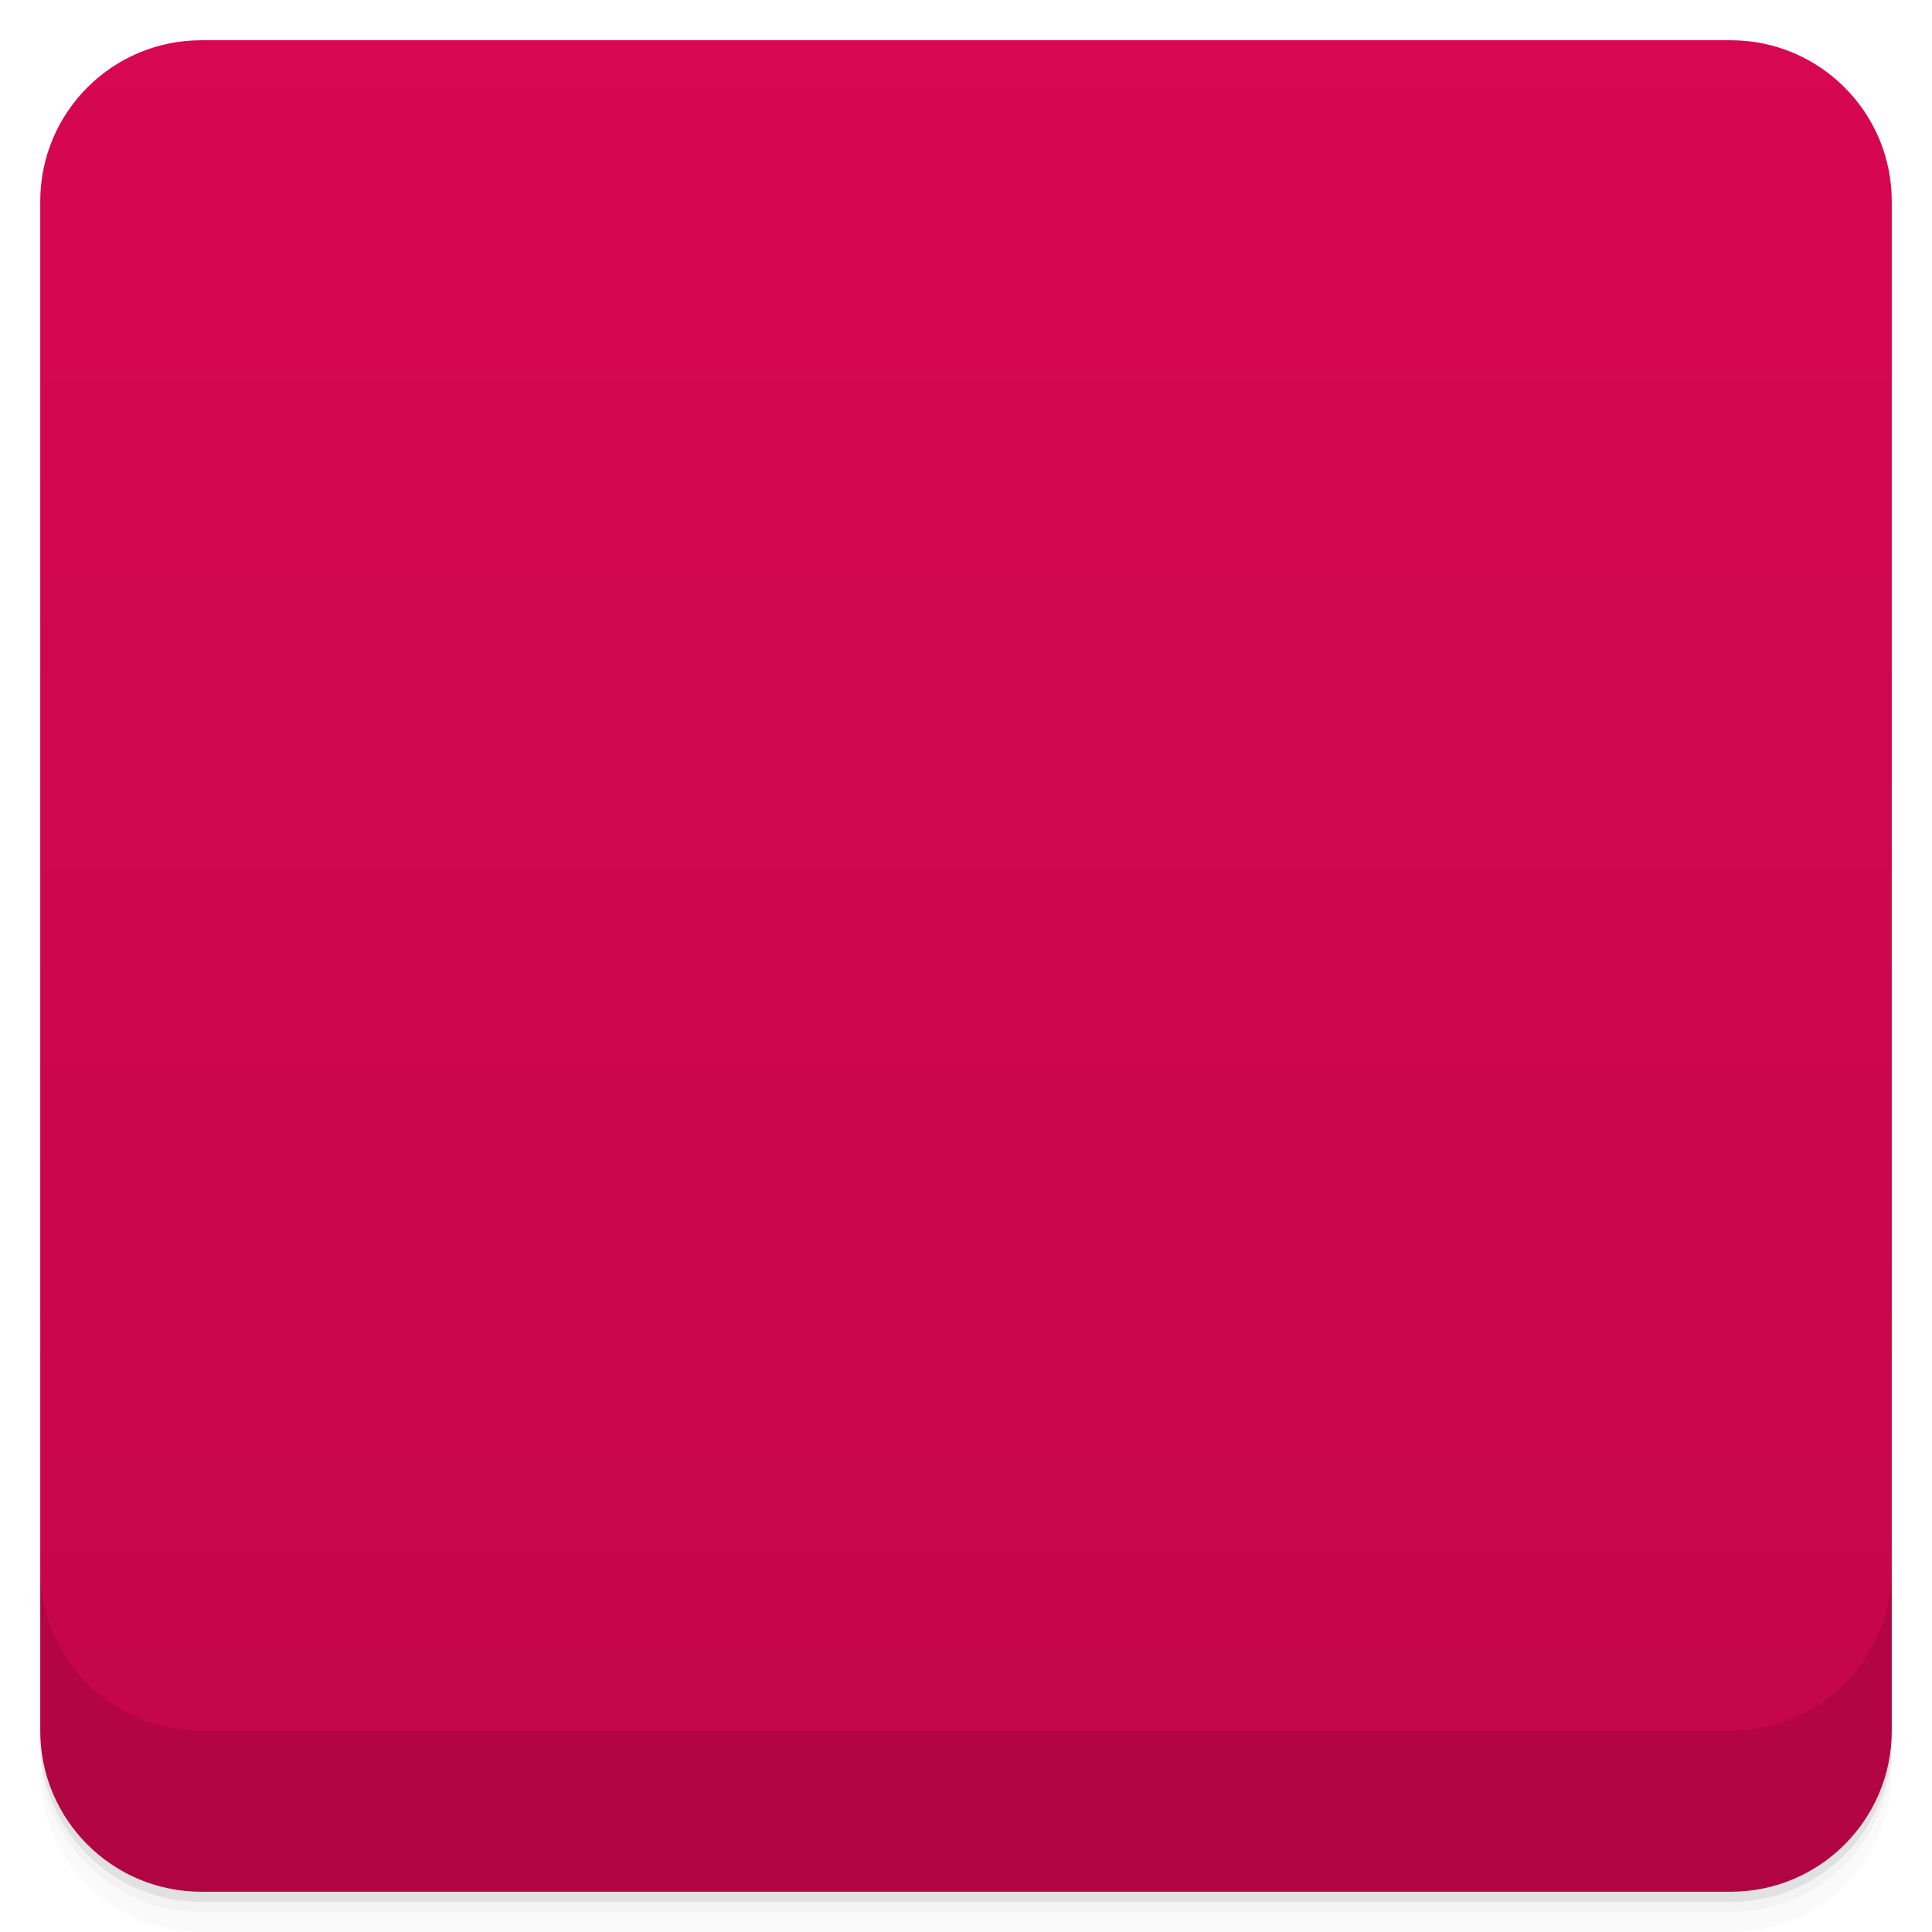
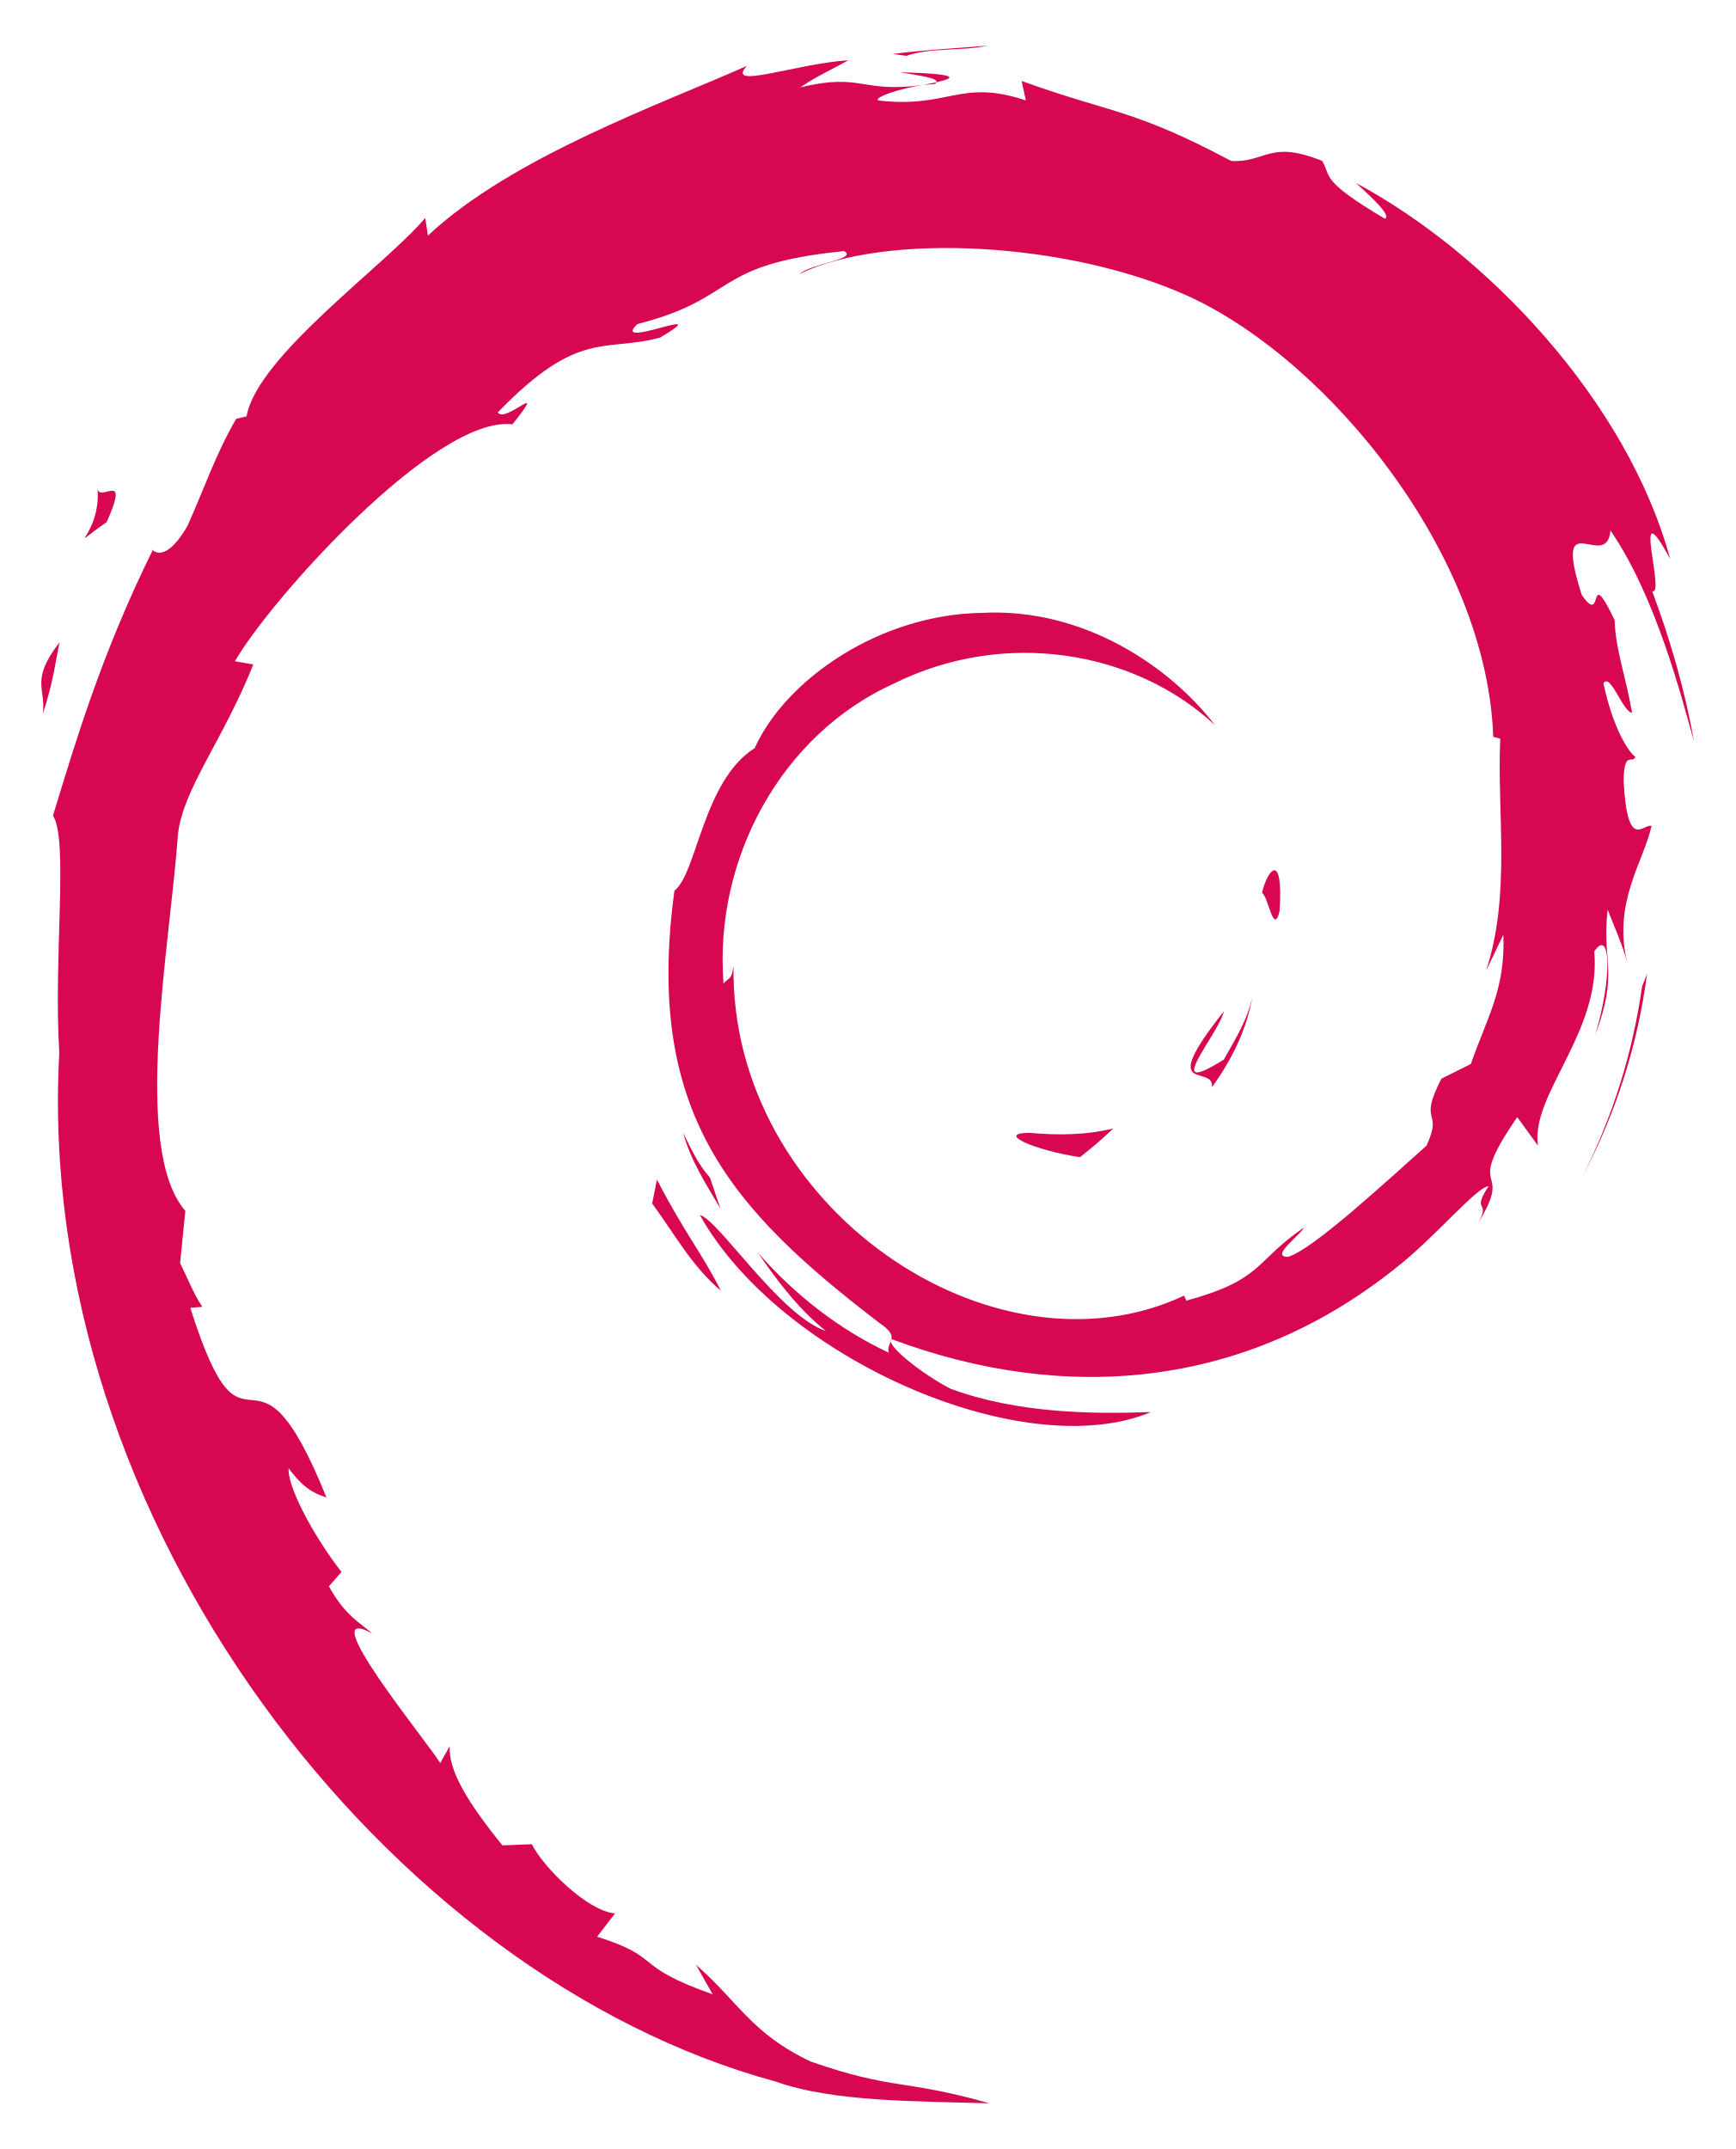
- <svg viewBox="0 0 48 48">
-   <defs>
-     <linearGradient id="linearGradient3764" x1="1" x2="47" gradientUnits="userSpaceOnUse" gradientTransform="translate(-48,0.00221467)">
-       <stop stop-color="#c40649" stop-opacity="1" />
-       <stop offset="1" stop-color="#d70751" stop-opacity="1" />
-     </linearGradient>
-     <clipPath id="clipPath-095598831">
-       <g transform="translate(0,-1004.362)">
-         <rect rx="4" y="1005.36" x="1" height="46" width="46" fill="#1890d0" />
-       </g>
-     </clipPath>
-     <clipPath id="clipPath-124142303">
-       <g transform="translate(0,-1004.362)">
-         <rect rx="4" y="1005.36" x="1" height="46" width="46" fill="#1890d0" />
-       </g>
-     </clipPath>
-   </defs>
-   <g>
-     <path d="m 1 43 l 0 0.25 c 0 2.216 1.784 4 4 4 l 38 0 c 2.216 0 4 -1.784 4 -4 l 0 -0.25 c 0 2.216 -1.784 4 -4 4 l -38 0 c -2.216 0 -4 -1.784 -4 -4 z m 0 0.5 l 0 0.5 c 0 2.216 1.784 4 4 4 l 38 0 c 2.216 0 4 -1.784 4 -4 l 0 -0.5 c 0 2.216 -1.784 4 -4 4 l -38 0 c -2.216 0 -4 -1.784 -4 -4 z" opacity="0.02" />
-     <path d="m 1 43.25 l 0 0.25 c 0 2.216 1.784 4 4 4 l 38 0 c 2.216 0 4 -1.784 4 -4 l 0 -0.25 c 0 2.216 -1.784 4 -4 4 l -38 0 c -2.216 0 -4 -1.784 -4 -4 z" opacity="0.05" />
-     <path d="m 1 43 l 0 0.25 c 0 2.216 1.784 4 4 4 l 38 0 c 2.216 0 4 -1.784 4 -4 l 0 -0.25 c 0 2.216 -1.784 4 -4 4 l -38 0 c -2.216 0 -4 -1.784 -4 -4 z" opacity="0.1" />
-   </g>
-   <g>
-     <rect width="46" height="46" x="-47" y="1" rx="4" transform="matrix(0,-1,1,0,0,0)" fill="url(#linearGradient3764)" fill-opacity="1" />
-   </g>
-   <g>
-     <g clip-path="url(#clipPath-095598831)">
-       <g opacity="0.1">
-         <g>
-           <path d="m 25.953 24.68 c -0.414 0.004 0.078 0.203 0.617 0.285 c 0.148 -0.113 0.281 -0.227 0.402 -0.336 c -0.336 0.078 -0.676 0.082 -1.02 0.051" stroke="none" fill-rule="nonzero" fill-opacity="1" fill="#000" />
-           <path d="m 28.17 24.15 c 0.227 -0.328 0.422 -0.684 0.477 -1.055 c -0.055 0.262 -0.203 0.492 -0.344 0.73 c -0.773 0.469 -0.074 -0.277 0 -0.559 c -0.832 1 -0.117 0.602 -0.148 0.883" stroke="none" fill-rule="nonzero" fill-opacity="1" fill="#000" />
-           <path d="m 28.984 22.1 c 0.047 -0.715 -0.148 -0.488 -0.215 -0.215 c 0.078 0.035 0.141 0.504 0.215 0.215" stroke="none" fill-rule="nonzero" fill-opacity="1" fill="#000" />
-           <path d="m 24.387 12.309 c 0.223 0.039 0.477 0.066 0.441 0.117 c 0.242 -0.051 0.297 -0.098 -0.441 -0.117" stroke="none" fill-rule="nonzero" fill-opacity="1" fill="#000" />
-           <path d="m 24.828 12.426 l -0.156 0.035 l 0.145 -0.016 l 0.012 -0.02" stroke="none" fill-rule="nonzero" fill-opacity="1" fill="#000" />
-           <path d="m 31.691 22.367 c 0.027 0.645 -0.195 0.957 -0.391 1.508 l -0.355 0.172 c -0.293 0.547 0.027 0.348 -0.184 0.781 c -0.453 0.391 -1.379 1.223 -1.676 1.297 c -0.219 -0.004 0.145 -0.246 0.191 -0.34 c -0.609 0.402 -0.488 0.605 -1.422 0.852 l -0.027 -0.059 c -2.297 1.043 -5.492 -1.023 -5.449 -3.844 c -0.027 0.18 -0.07 0.133 -0.121 0.207 c -0.121 -1.453 0.695 -2.91 2.066 -3.504 c 1.344 -0.641 2.918 -0.379 3.879 0.484 c -0.527 -0.664 -1.578 -1.371 -2.824 -1.305 c -1.223 0.016 -2.363 0.766 -2.746 1.574 c -0.625 0.379 -0.695 1.465 -0.969 1.66 c -0.367 2.598 0.688 3.723 2.477 5.04 c 0.281 0.18 0.078 0.207 0.117 0.348 c -0.594 -0.27 -1.141 -0.672 -1.586 -1.168 c 0.238 0.336 0.492 0.66 0.824 0.918 c -0.559 -0.184 -1.309 -1.309 -1.527 -1.355 c 0.965 1.668 3.914 2.922 5.461 2.297 c -0.715 0.027 -1.625 0.016 -2.426 -0.27 c -0.34 -0.168 -0.797 -0.516 -0.715 -0.578 c 2.105 0.758 4.285 0.574 6.109 -0.836 c 0.461 -0.348 0.969 -0.941 1.117 -0.949 c -0.23 0.32 0.035 0.152 -0.133 0.438 c 0.461 -0.719 -0.199 -0.293 0.477 -1.242 l 0.254 0.332 c -0.094 -0.598 0.766 -1.32 0.68 -2.266 c 0.199 -0.289 0.219 0.313 0.012 0.977 c 0.289 -0.738 0.074 -0.855 0.148 -1.465 c 0.082 0.207 0.188 0.422 0.242 0.637 c -0.188 -0.711 0.195 -1.199 0.289 -1.609 c -0.094 -0.043 -0.293 0.313 -0.336 -0.527 c 0.004 -0.367 0.105 -0.188 0.141 -0.281 c -0.074 -0.043 -0.27 -0.313 -0.387 -0.852 c 0.086 -0.125 0.23 0.328 0.348 0.348 c -0.074 -0.426 -0.207 -0.754 -0.211 -1.082 c -0.344 -0.688 -0.121 0.105 -0.398 -0.293 c -0.363 -1.098 0.301 -0.254 0.348 -0.754 c 0.551 0.773 0.867 1.965 1.012 2.461 c -0.109 -0.602 -0.289 -1.188 -0.508 -1.754 c 0.168 0.07 -0.27 -1.227 0.219 -0.371 c -0.52 -1.852 -2.23 -3.578 -3.801 -4.387 c 0.191 0.168 0.434 0.383 0.348 0.414 c -0.781 -0.445 -0.645 -0.48 -0.758 -0.672 c -0.637 -0.25 -0.68 0.02 -1.102 0 c -1.199 -0.613 -1.43 -0.547 -2.535 -0.941 l 0.051 0.23 c -0.797 -0.254 -0.926 0.098 -1.789 0 c -0.051 -0.039 0.277 -0.145 0.547 -0.184 c -0.77 0.102 -0.734 -0.145 -1.484 0.027 c 0.184 -0.125 0.379 -0.207 0.578 -0.316 c -0.629 0.039 -1.496 0.355 -1.227 0.066 c -1.023 0.441 -2.84 1.059 -3.859 1.98 l -0.035 -0.207 c -0.465 0.539 -2.035 1.613 -2.16 2.316 l -0.125 0.027 c -0.242 0.395 -0.402 0.844 -0.594 1.254 c -0.316 0.523 -0.465 0.199 -0.422 0.281 c -0.625 1.223 -0.934 2.25 -1.203 3.094 c 0.191 0.273 0.004 1.66 0.078 2.766 c -0.316 5.469 3.98 10.773 8.672 12 c 0.691 0.238 1.711 0.23 2.582 0.254 c -1.023 -0.285 -1.16 -0.152 -2.16 -0.488 c -0.719 -0.328 -0.879 -0.699 -1.391 -1.129 l 0.203 0.344 c -1 -0.34 -0.582 -0.422 -1.398 -0.672 l 0.219 -0.27 c -0.324 -0.023 -0.863 -0.527 -1.01 -0.809 l -0.355 0.016 c -0.426 -0.512 -0.656 -0.875 -0.637 -1.16 l -0.117 0.199 c -0.129 -0.219 -1.57 -1.906 -0.82 -1.512 c -0.141 -0.125 -0.324 -0.199 -0.527 -0.551 l 0.152 -0.168 c -0.359 -0.445 -0.66 -1.02 -0.637 -1.207 c 0.191 0.25 0.324 0.293 0.457 0.336 c -0.91 -2.172 -0.961 -0.117 -1.648 -2.211 l 0.145 -0.012 c -0.109 -0.16 -0.176 -0.336 -0.27 -0.508 l 0.066 -0.609 c -0.656 -0.73 -0.184 -3.102 -0.09 -4.398 c 0.066 -0.531 0.547 -1.094 0.91 -1.977 l -0.223 -0.035 c 0.426 -0.715 2.43 -2.875 3.352 -2.766 c 0.449 -0.543 -0.09 0 -0.176 -0.137 c 0.984 -0.988 1.297 -0.699 1.965 -0.875 c 0.727 -0.41 -0.617 0.16 -0.27 -0.156 c 1.227 -0.305 0.879 -0.695 2.5 -0.852 c 0.172 0.094 -0.398 0.145 -0.539 0.266 c 1.035 -0.488 3.27 -0.375 4.727 0.273 c 1.691 0.762 3.586 3.01 3.66 5.125 l 0.086 0.02 c -0.043 0.848 0.133 1.816 -0.172 2.707 l 0.207 -0.422" stroke="none" fill-rule="nonzero" fill-opacity="1" fill="#000" />
-           <path d="m 21.449 25.23 l -0.059 0.277 c 0.27 0.355 0.484 0.742 0.832 1.02 c -0.25 -0.469 -0.434 -0.664 -0.773 -1.297" stroke="none" fill-rule="nonzero" fill-opacity="1" fill="#000" />
-           <path d="m 22.09 25.2 c -0.141 -0.152 -0.227 -0.336 -0.324 -0.52 c 0.094 0.32 0.277 0.598 0.453 0.879 l -0.129 -0.359" stroke="none" fill-rule="nonzero" fill-opacity="1" fill="#000" />
-           <path d="m 33.434 22.824 l -0.063 0.145 c -0.113 0.762 -0.352 1.516 -0.719 2.215 c 0.406 -0.738 0.668 -1.543 0.777 -2.363" stroke="none" fill-rule="nonzero" fill-opacity="1" fill="#000" />
-           <path d="m 24.469 12.12 c 0.281 -0.098 0.688 -0.051 0.984 -0.117 c -0.387 0.031 -0.77 0.051 -1.148 0.098 l 0.164 0.02" stroke="none" fill-rule="nonzero" fill-opacity="1" fill="#000" />
-           <path d="m 14.68 17.14 c 0.063 0.574 -0.449 0.797 0.109 0.418 c 0.301 -0.652 -0.117 -0.18 -0.109 -0.418" stroke="none" fill-rule="nonzero" fill-opacity="1" fill="#000" />
-           <path d="m 14.02 19.793 c 0.133 -0.383 0.156 -0.613 0.203 -0.832 c -0.355 0.438 -0.164 0.531 -0.203 0.832" stroke="none" fill-rule="nonzero" fill-opacity="1" fill="#000" />
-         </g>
-       </g>
-     </g>
-   </g>
-   <g>
-     <g clip-path="url(#clipPath-124142303)">
-       <g transform="translate(0,-1)">
-         <g>
-           <path d="m 25.953 24.68 c -0.414 0.004 0.078 0.203 0.617 0.285 c 0.148 -0.113 0.281 -0.227 0.402 -0.336 c -0.336 0.078 -0.676 0.082 -1.02 0.051" fill="#f9f9f9" stroke="none" fill-rule="nonzero" fill-opacity="1" />
-           <path d="m 28.17 24.15 c 0.227 -0.328 0.422 -0.684 0.477 -1.055 c -0.055 0.262 -0.203 0.492 -0.344 0.73 c -0.773 0.469 -0.074 -0.277 0 -0.559 c -0.832 1 -0.117 0.602 -0.148 0.883" fill="#f9f9f9" stroke="none" fill-rule="nonzero" fill-opacity="1" />
-           <path d="m 28.984 22.1 c 0.047 -0.715 -0.148 -0.488 -0.215 -0.215 c 0.078 0.035 0.141 0.504 0.215 0.215" fill="#f9f9f9" stroke="none" fill-rule="nonzero" fill-opacity="1" />
-           <path d="m 24.387 12.309 c 0.223 0.039 0.477 0.066 0.441 0.117 c 0.242 -0.051 0.297 -0.098 -0.441 -0.117" fill="#f9f9f9" stroke="none" fill-rule="nonzero" fill-opacity="1" />
-           <path d="m 24.828 12.426 l -0.156 0.035 l 0.145 -0.016 l 0.012 -0.02" fill="#f9f9f9" stroke="none" fill-rule="nonzero" fill-opacity="1" />
-           <path d="m 31.691 22.367 c 0.027 0.645 -0.195 0.957 -0.391 1.508 l -0.355 0.172 c -0.293 0.547 0.027 0.348 -0.184 0.781 c -0.453 0.391 -1.379 1.223 -1.676 1.297 c -0.219 -0.004 0.145 -0.246 0.191 -0.34 c -0.609 0.402 -0.488 0.605 -1.422 0.852 l -0.027 -0.059 c -2.297 1.043 -5.492 -1.023 -5.449 -3.844 c -0.027 0.18 -0.07 0.133 -0.121 0.207 c -0.121 -1.453 0.695 -2.91 2.066 -3.504 c 1.344 -0.641 2.918 -0.379 3.879 0.484 c -0.527 -0.664 -1.578 -1.371 -2.824 -1.305 c -1.223 0.016 -2.363 0.766 -2.746 1.574 c -0.625 0.379 -0.695 1.465 -0.969 1.66 c -0.367 2.598 0.688 3.723 2.477 5.04 c 0.281 0.18 0.078 0.207 0.117 0.348 c -0.594 -0.27 -1.141 -0.672 -1.586 -1.168 c 0.238 0.336 0.492 0.66 0.824 0.918 c -0.559 -0.184 -1.309 -1.309 -1.527 -1.355 c 0.965 1.668 3.914 2.922 5.461 2.297 c -0.715 0.027 -1.625 0.016 -2.426 -0.27 c -0.34 -0.168 -0.797 -0.516 -0.715 -0.578 c 2.105 0.758 4.285 0.574 6.109 -0.836 c 0.461 -0.348 0.969 -0.941 1.117 -0.949 c -0.23 0.32 0.035 0.152 -0.133 0.438 c 0.461 -0.719 -0.199 -0.293 0.477 -1.242 l 0.254 0.332 c -0.094 -0.598 0.766 -1.32 0.68 -2.266 c 0.199 -0.289 0.219 0.313 0.012 0.977 c 0.289 -0.738 0.074 -0.855 0.148 -1.465 c 0.082 0.207 0.188 0.422 0.242 0.637 c -0.188 -0.711 0.195 -1.199 0.289 -1.609 c -0.094 -0.043 -0.293 0.313 -0.336 -0.527 c 0.004 -0.367 0.105 -0.188 0.141 -0.281 c -0.074 -0.043 -0.27 -0.313 -0.387 -0.852 c 0.086 -0.125 0.23 0.328 0.348 0.348 c -0.074 -0.426 -0.207 -0.754 -0.211 -1.082 c -0.344 -0.688 -0.121 0.105 -0.398 -0.293 c -0.363 -1.098 0.301 -0.254 0.348 -0.754 c 0.551 0.773 0.867 1.965 1.012 2.461 c -0.109 -0.602 -0.289 -1.188 -0.508 -1.754 c 0.168 0.07 -0.27 -1.227 0.219 -0.371 c -0.52 -1.852 -2.23 -3.578 -3.801 -4.387 c 0.191 0.168 0.434 0.383 0.348 0.414 c -0.781 -0.445 -0.645 -0.48 -0.758 -0.672 c -0.637 -0.25 -0.68 0.02 -1.102 0 c -1.199 -0.613 -1.43 -0.547 -2.535 -0.941 l 0.051 0.23 c -0.797 -0.254 -0.926 0.098 -1.789 0 c -0.051 -0.039 0.277 -0.145 0.547 -0.184 c -0.77 0.102 -0.734 -0.145 -1.484 0.027 c 0.184 -0.125 0.379 -0.207 0.578 -0.316 c -0.629 0.039 -1.496 0.355 -1.227 0.066 c -1.023 0.441 -2.84 1.059 -3.859 1.98 l -0.035 -0.207 c -0.465 0.539 -2.035 1.613 -2.16 2.316 l -0.125 0.027 c -0.242 0.395 -0.402 0.844 -0.594 1.254 c -0.316 0.523 -0.465 0.199 -0.422 0.281 c -0.625 1.223 -0.934 2.25 -1.203 3.094 c 0.191 0.273 0.004 1.66 0.078 2.766 c -0.316 5.469 3.98 10.773 8.672 12 c 0.691 0.238 1.711 0.23 2.582 0.254 c -1.023 -0.285 -1.16 -0.152 -2.16 -0.488 c -0.719 -0.328 -0.879 -0.699 -1.391 -1.129 l 0.203 0.344 c -1 -0.34 -0.582 -0.422 -1.398 -0.672 l 0.219 -0.27 c -0.324 -0.023 -0.863 -0.527 -1.01 -0.809 l -0.355 0.016 c -0.426 -0.512 -0.656 -0.875 -0.637 -1.16 l -0.117 0.199 c -0.129 -0.219 -1.57 -1.906 -0.82 -1.512 c -0.141 -0.125 -0.324 -0.199 -0.527 -0.551 l 0.152 -0.168 c -0.359 -0.445 -0.66 -1.02 -0.637 -1.207 c 0.191 0.25 0.324 0.293 0.457 0.336 c -0.91 -2.172 -0.961 -0.117 -1.648 -2.211 l 0.145 -0.012 c -0.109 -0.16 -0.176 -0.336 -0.27 -0.508 l 0.066 -0.609 c -0.656 -0.73 -0.184 -3.102 -0.09 -4.398 c 0.066 -0.531 0.547 -1.094 0.91 -1.977 l -0.223 -0.035 c 0.426 -0.715 2.43 -2.875 3.352 -2.766 c 0.449 -0.543 -0.09 0 -0.176 -0.137 c 0.984 -0.988 1.297 -0.699 1.965 -0.875 c 0.727 -0.41 -0.617 0.16 -0.27 -0.156 c 1.227 -0.305 0.879 -0.695 2.5 -0.852 c 0.172 0.094 -0.398 0.145 -0.539 0.266 c 1.035 -0.488 3.27 -0.375 4.727 0.273 c 1.691 0.762 3.586 3.01 3.66 5.125 l 0.086 0.02 c -0.043 0.848 0.133 1.816 -0.172 2.707 l 0.207 -0.422" fill="#f9f9f9" stroke="none" fill-rule="nonzero" fill-opacity="1" />
-           <path d="m 21.449 25.23 l -0.059 0.277 c 0.27 0.355 0.484 0.742 0.832 1.02 c -0.25 -0.469 -0.434 -0.664 -0.773 -1.297" fill="#f9f9f9" stroke="none" fill-rule="nonzero" fill-opacity="1" />
-           <path d="m 22.09 25.2 c -0.141 -0.152 -0.227 -0.336 -0.324 -0.52 c 0.094 0.32 0.277 0.598 0.453 0.879 l -0.129 -0.359" fill="#f9f9f9" stroke="none" fill-rule="nonzero" fill-opacity="1" />
-           <path d="m 33.434 22.824 l -0.063 0.145 c -0.113 0.762 -0.352 1.516 -0.719 2.215 c 0.406 -0.738 0.668 -1.543 0.777 -2.363" fill="#f9f9f9" stroke="none" fill-rule="nonzero" fill-opacity="1" />
-           <path d="m 24.469 12.12 c 0.281 -0.098 0.688 -0.051 0.984 -0.117 c -0.387 0.031 -0.77 0.051 -1.148 0.098 l 0.164 0.02" fill="#f9f9f9" stroke="none" fill-rule="nonzero" fill-opacity="1" />
-           <path d="m 14.68 17.14 c 0.063 0.574 -0.449 0.797 0.109 0.418 c 0.301 -0.652 -0.117 -0.18 -0.109 -0.418" fill="#f9f9f9" stroke="none" fill-rule="nonzero" fill-opacity="1" />
-           <path d="m 14.02 19.793 c 0.133 -0.383 0.156 -0.613 0.203 -0.832 c -0.355 0.438 -0.164 0.531 -0.203 0.832" fill="#f9f9f9" stroke="none" fill-rule="nonzero" fill-opacity="1" />
-         </g>
-       </g>
-     </g>
-   </g>
-   <g>
-     <g transform="translate(0,-1004.362)">
-       <path d="m 1 1043.36 0 4 c 0 2.216 1.784 4 4 4 l 38 0 c 2.216 0 4 -1.784 4 -4 l 0 -4 c 0 2.216 -1.784 4 -4 4 l -38 0 c -2.216 0 -4 -1.784 -4 -4 z" opacity="0.1" />
-     </g>
+ <svg xmlns="http://www.w3.org/2000/svg" viewBox="-60 -75 210 260">
+   <g fill="#D70751">
+     <path d="M64.525,62.053c-4.125,0.058,0.78,2.125,6.165,2.954,1.488-1.161,2.838-2.336,4.04-3.479-3.354,0.821-6.765,0.838-10.205,0.525" />
+     <path d="M86.665,56.533c2.457-3.389,4.246-7.102,4.878-10.939-0.551,2.736-2.035,5.099-3.435,7.592-7.711,4.854-0.726-2.883-0.004-5.824-8.29,10.436-1.138,6.257-1.439,9.171" />
+     <path d="M94.839,35.268c0.497-7.428-1.462-5.08-2.121-2.245,0.766,0.4,1.377,5.237,2.121,2.245" />
+     <path d="M48.883-66.264c2.201,0.395,4.757,0.698,4.398,1.224,2.407-0.528,2.954-1.015-4.398-1.224" />
+     <path d="M53.281-65.04l-1.556,0.32,1.448-0.127,0.108-0.193" />
+     <path d="M121.93,38.085c0.247,6.671-1.95,9.907-3.932,15.637l-3.564,1.781c-2.919,5.666,0.282,3.598-1.807,8.105-4.556,4.049-13.823,12.67-16.789,13.457-2.163-0.047,1.469-2.554,1.943-3.537-6.097,4.188-4.894,6.285-14.217,8.83l-0.273-0.607c-23.001,10.818-54.947-10.622-54.526-39.876-0.246,1.857-0.698,1.393-1.208,2.144-1.186-15.052,6.952-30.17,20.675-36.343,13.427-6.646,29.163-3.918,38.78,5.044-5.282-6.92-15.795-14.254-28.255-13.568-12.208,0.193-23.625,7.95-27.436,16.369-6.253,3.938-6.979,15.177-9.704,17.233-3.665,26.943,6.896,38.583,24.762,52.275,2.812,1.896,0.792,2.184,1.173,3.627-5.936-2.779-11.372-6.976-15.841-12.114,2.372,3.473,4.931,6.847,8.239,9.499-5.596-1.897-13.074-13.563-15.256-14.038,9.647,17.274,39.142,30.295,54.587,23.836-7.146,0.263-16.226,0.146-24.256-2.822-3.371-1.734-7.958-5.331-7.14-6.003,21.079,7.875,42.854,5.965,61.09-8.655,4.641-3.614,9.709-9.761,11.173-9.846-2.206,3.317,0.377,1.596-1.318,4.523,4.625-7.456-2.008-3.035,4.779-12.877l2.507,3.453c-0.931-6.188,7.687-13.704,6.813-23.492,1.975-2.994,2.206,3.22,0.107,10.107,2.912-7.64,0.767-8.867,1.516-15.171,0.81,2.118,1.867,4.37,2.412,6.606-1.895-7.382,1.948-12.433,2.898-16.724-0.937-0.415-2.928,3.264-3.383-5.457,0.065-3.788,1.054-1.985,1.435-2.917-0.744-0.427-2.694-3.33-3.88-8.9,0.86-1.308,2.3,3.393,3.47,3.586-0.753-4.429-2.049-7.805-2.103-11.202-3.421-7.149-1.211,0.953-3.985-3.069-3.641-11.357,3.021-2.637,3.47-7.796,5.52,7.995,8.667,20.387,10.11,25.519-1.103-6.258-2.883-12.32-5.058-18.185,1.677,0.705-2.699-12.875,2.18-3.882-5.21-19.172-22.302-37.087-38.025-45.493,1.924,1.76,4.354,3.971,3.481,4.317-7.819-4.656-6.444-5.018-7.565-6.985-6.369-2.591-6.788,0.208-11.007,0.004-12.005-6.368-14.318-5.69-25.368-9.681l0.502,2.349c-7.953-2.649-9.265,1.005-17.862,0.009-0.523-0.409,2.753-1.479,5.452-1.871-7.69,1.015-7.329-1.515-14.854,0.279,1.855-1.301,3.815-2.162,5.793-3.269-6.271,0.381-14.971,3.649-12.286,0.677-10.235,4.569-28.403,10.976-38.597,20.535l-0.321-2.142c-4.672,5.608-20.371,16.748-21.622,24.011l-1.249,0.291c-2.431,4.116-4.004,8.781-5.932,13.016-3.18,5.417-4.661,2.085-4.208,2.934-6.253,12.679-9.359,23.332-12.043,32.069,1.912,2.858,0.046,17.206,0.769,28.688-3.141,56.709,39.8,111.77,86.737,124.48,6.88,2.459,17.11,2.364,25.813,2.618-10.268-2.937-11.595-1.556-21.595-5.044-7.215-3.398-8.797-7.277-13.907-11.711l2.022,3.573c-10.021-3.547-5.829-4.39-13.982-6.972l2.16-2.82c-3.249-0.246-8.604-5.475-10.069-8.371l-3.553,0.14c-4.27-5.269-6.545-9.063-6.379-12.005l-1.148,2.047c-1.301-2.235-15.709-19.759-8.234-15.679-1.389-1.271-3.235-2.067-5.237-5.703l1.522-1.739c-3.597-4.627-6.621-10.562-6.391-12.536,1.919,2.592,3.25,3.075,4.568,3.52-9.083-22.539-9.593-1.242-16.474-22.942l1.456-0.116c-1.116-1.682-1.793-3.506-2.69-5.298l0.633-6.313c-6.541-7.562-1.829-32.151-0.887-45.637,0.655-5.485,5.459-11.322,9.114-20.477l-2.227-0.384c4.256-7.423,24.301-29.814,33.583-28.662,4.499-5.649-0.892-0.02-1.772-1.443,9.878-10.223,12.984-7.222,19.65-9.061,7.19-4.268-6.17,1.664-2.761-1.628,12.427-3.174,8.808-7.216,25.021-8.828,1.71,0.973-3.969,1.503-5.395,2.766,10.354-5.066,32.769-3.914,47.326,2.811,16.895,7.896,35.873,31.232,36.622,53.189l0.852,0.229c-0.431,8.729,1.336,18.822-1.727,28.094l2.1-4.385" />
+     <path d="M19.5,67.715l-0.578,2.893c2.71,3.683,4.861,7.673,8.323,10.552-2.49-4.863-4.341-6.872-7.745-13.445" />
+     <path d="M25.909,67.464c-1.435-1.587-2.284-3.497-3.235-5.4,0.909,3.345,2.771,6.219,4.504,9.143l-1.269-3.743" />
+     <path d="M139.32,42.814l-0.605,1.52c-1.111,7.892-3.511,15.701-7.189,22.941,4.06-7.639,6.69-15.995,7.79-24.461" />
+     <path d="M49.698-68.243c2.789-1.022,6.855-0.56,9.814-1.233-3.855,0.324-7.693,0.517-11.484,1.005l1.67,0.228" />
+     <path d="M-48.219-16.176c0.642,5.951-4.477,8.26,1.134,4.337,3.007-6.773-1.175-1.87-1.134-4.337" />
+     <path d="M-54.812,11.362c1.292-3.967,1.526-6.349,2.02-8.645-3.571,4.566-1.643,5.539-2.02,8.645" />
  </g>
</svg>
